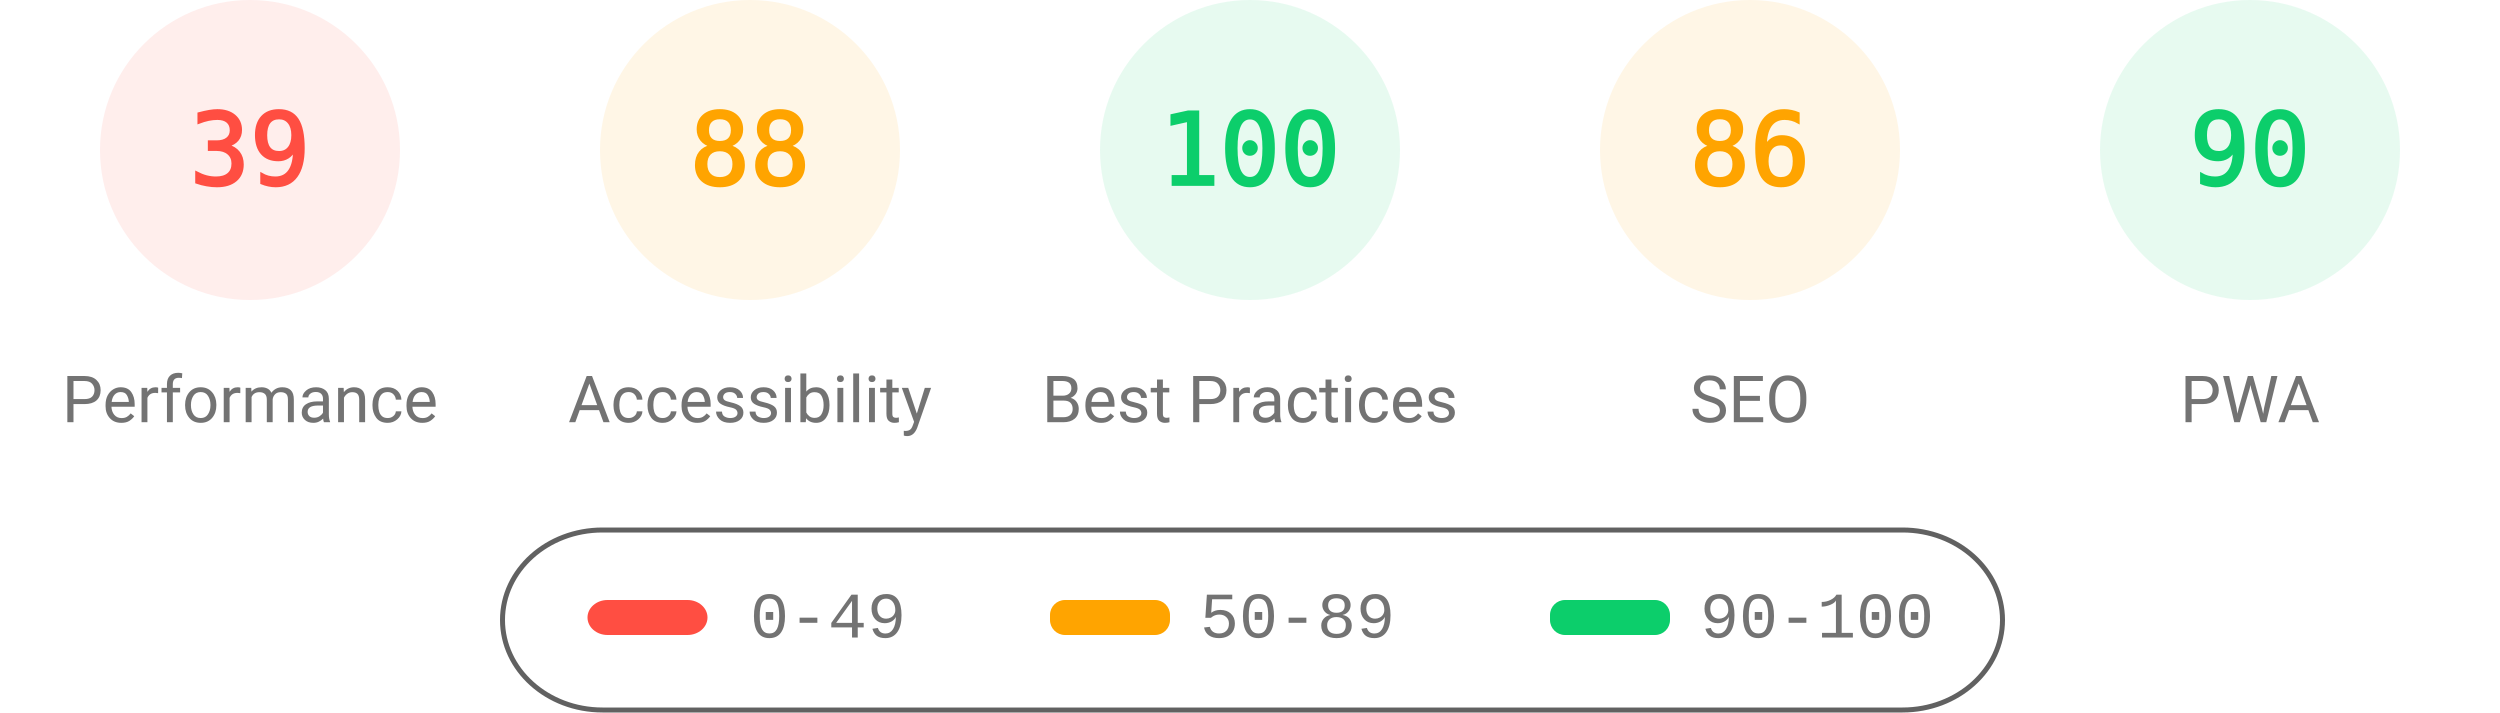
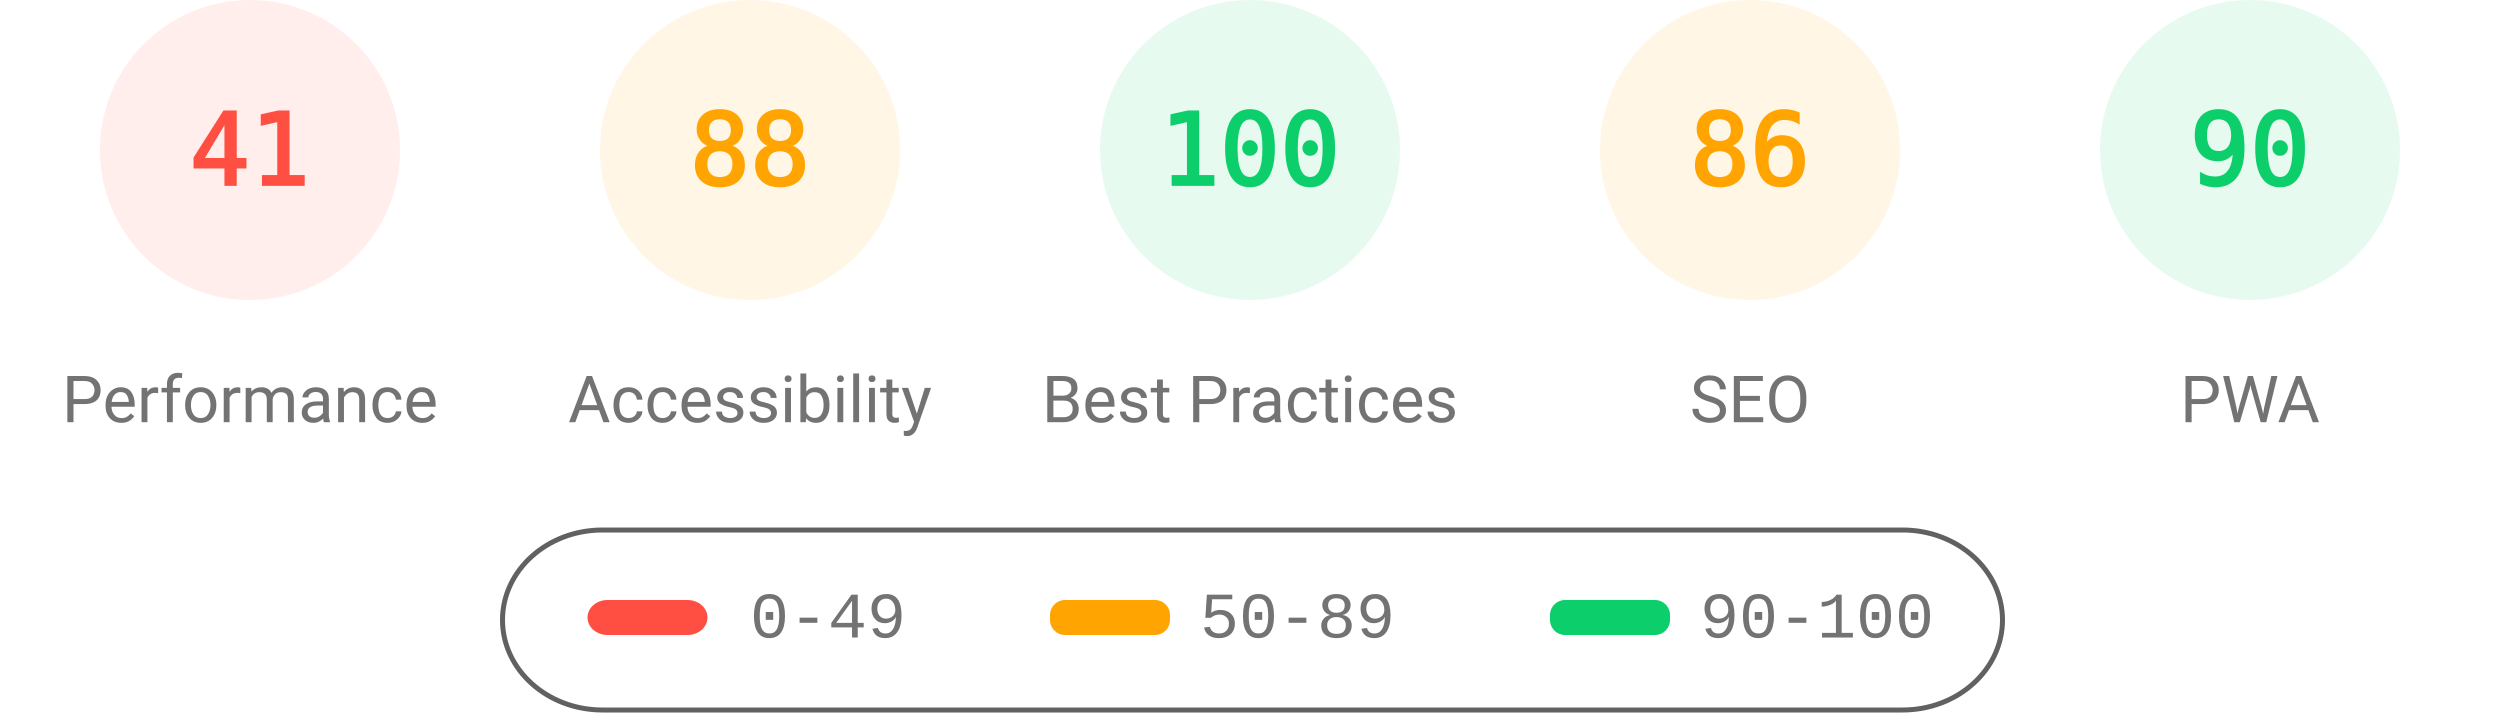
<svg xmlns="http://www.w3.org/2000/svg" fill="none" width="1000" height="285">
  <style>.gauge-base{opacity:.1}.gauge-arc{fill:none;animation-delay:250ms;stroke-linecap:round;transform:rotate(-90deg);transform-origin:100px 60px;animation:load-gauge 1s ease forwards}.guage-text{font-size:40px;font-family:monospace;text-align:center}.guage-red{color:#ff4e42;fill:#ff4e42;stroke:#ff4e42}.guage-orange{color:#ffa400;fill:#ffa400;stroke:#ffa400}.guage-green{color:#0cce6b;fill:#0cce6b;stroke:#0cce6b}.guage-undefined{color:#5c5c5c;fill:#5c5c5c;stroke:#5c5c5c}.guage-title{color:#737373;fill:#737373;stroke:none;font-size:26px;line-height:26px;font-family:Roboto,Halvetica,Arial,sans-serif}@keyframes load-gauge{from{stroke-dasharray:0 352.858}}</style>
  <svg class="guage-div guage-perf guage-red" viewBox="0 0 200 200" width="200" height="200">
    <circle class="gauge-base" r="56" cx="100" cy="60" stroke-width="8" />
-     <circle class="gauge-arc guage-arc-1" r="56" cx="100" cy="60" stroke-width="8" style="stroke-dasharray:137.225,351.858" />
-     <text class="guage-text" x="100" y="60" alignment-baseline="central" dominant-baseline="central" text-anchor="middle">39</text>
+     <circle class="gauge-arc guage-arc-1" r="56" cx="100" cy="60" stroke-width="8" style="stroke-dasharray:144.262,351.858" />
+     <text class="guage-text" x="100" y="60" alignment-baseline="central" dominant-baseline="central" text-anchor="middle">41</text>
    <text class="guage-title" x="100" y="160" alignment-baseline="central" dominant-baseline="central" text-anchor="middle">Performance</text>
  </svg>
  <svg class="guage-div guage-acc guage-orange" viewBox="0 0 200 200" width="200" height="200" x="200">
    <circle class="gauge-base" r="56" cx="100" cy="60" stroke-width="8" />
    <circle class="gauge-arc guage-arc-2" r="56" cx="100" cy="60" stroke-width="8" style="stroke-dasharray:309.635,351.858" />
    <text class="guage-text" x="100" y="60" alignment-baseline="central" dominant-baseline="central" text-anchor="middle">88</text>
    <text class="guage-title" x="100" y="160" alignment-baseline="central" dominant-baseline="central" text-anchor="middle">Accessibility</text>
  </svg>
  <svg class="guage-div guage-best guage-green" viewBox="0 0 200 200" width="200" height="200" x="400">
    <circle class="gauge-base" r="56" cx="100" cy="60" stroke-width="8" />
    <circle class="gauge-arc guage-arc-3" r="56" cx="100" cy="60" stroke-width="8" style="stroke-dasharray:351.858,351.858" />
    <text class="guage-text" x="100" y="60" alignment-baseline="central" dominant-baseline="central" text-anchor="middle">100</text>
    <text class="guage-title" x="100" y="160" alignment-baseline="central" dominant-baseline="central" text-anchor="middle">Best Practices</text>
  </svg>
  <svg class="guage-div guage-seo guage-orange" viewBox="0 0 200 200" width="200" height="200" x="600">
    <circle class="gauge-base" r="56" cx="100" cy="60" stroke-width="8" />
    <circle class="gauge-arc guage-arc-4" r="56" cx="100" cy="60" stroke-width="8" style="stroke-dasharray:302.598,351.858" />
    <text class="guage-text" x="100" y="60" alignment-baseline="central" dominant-baseline="central" text-anchor="middle">86</text>
    <text class="guage-title" x="100" y="160" alignment-baseline="central" dominant-baseline="central" text-anchor="middle">SEO</text>
  </svg>
  <svg class="guage-div guage-pwa guage-green" viewBox="0 0 200 200" width="200" height="200" x="800">
    <circle class="gauge-base" r="56" cx="100" cy="60" stroke-width="8" />
    <circle class="gauge-arc guage-arc-4" r="56" cx="100" cy="60" stroke-width="8" style="stroke-dasharray:316.672,351.858" />
    <text class="guage-text" x="100" y="60" alignment-baseline="central" dominant-baseline="central" text-anchor="middle">90</text>
    <text class="guage-title" x="100" y="160" alignment-baseline="central" dominant-baseline="central" text-anchor="middle">PWA</text>
  </svg>
  <svg width="604" height="76" x="200" y="210">
    <path fill="none" id="canvas_background" d="M-1-1h604v80H-1z" />
    <rect fill-opacity="0" stroke="#616161" stroke-width="2" rx="40" id="svg_2" height="72" width="600" y="2" x="1" fill="#000" />
    <rect stroke="#000" rx="8" id="svg_3" height="14" width="48" y="30" x="35" stroke-opacity="null" stroke-width="0" fill="#ff4e42" />
    <rect stroke="#000" rx="6" id="svg_4" height="14" width="48" y="30" x="220" stroke-opacity="null" stroke-width="0" fill="#ffa400" />
    <rect stroke="#000" rx="6" id="svg_5" height="14" width="48" y="30" x="420" stroke-opacity="null" stroke-width="0" fill="#0cce6b" />
    <text xml:space="preserve" text-anchor="start" font-family="'Courier New', Courier, monospace" font-size="26" id="svg_6" y="45" x="100" stroke-opacity="null" stroke-width="0" stroke="#000" fill="#737373">0-49</text>
    <text xml:space="preserve" text-anchor="start" font-family="'Courier New', Courier, monospace" font-size="26" id="svg_7" y="45" x="280" stroke-opacity="null" stroke-width="0" stroke="#000" fill="#737373">50-89</text>
    <text xml:space="preserve" text-anchor="start" font-family="'Courier New', Courier, monospace" font-size="26" id="svg_8" y="45" x="480" stroke-opacity="null" stroke-width="0" stroke="#000" fill="#737373">90-100</text>
  </svg>
</svg>
